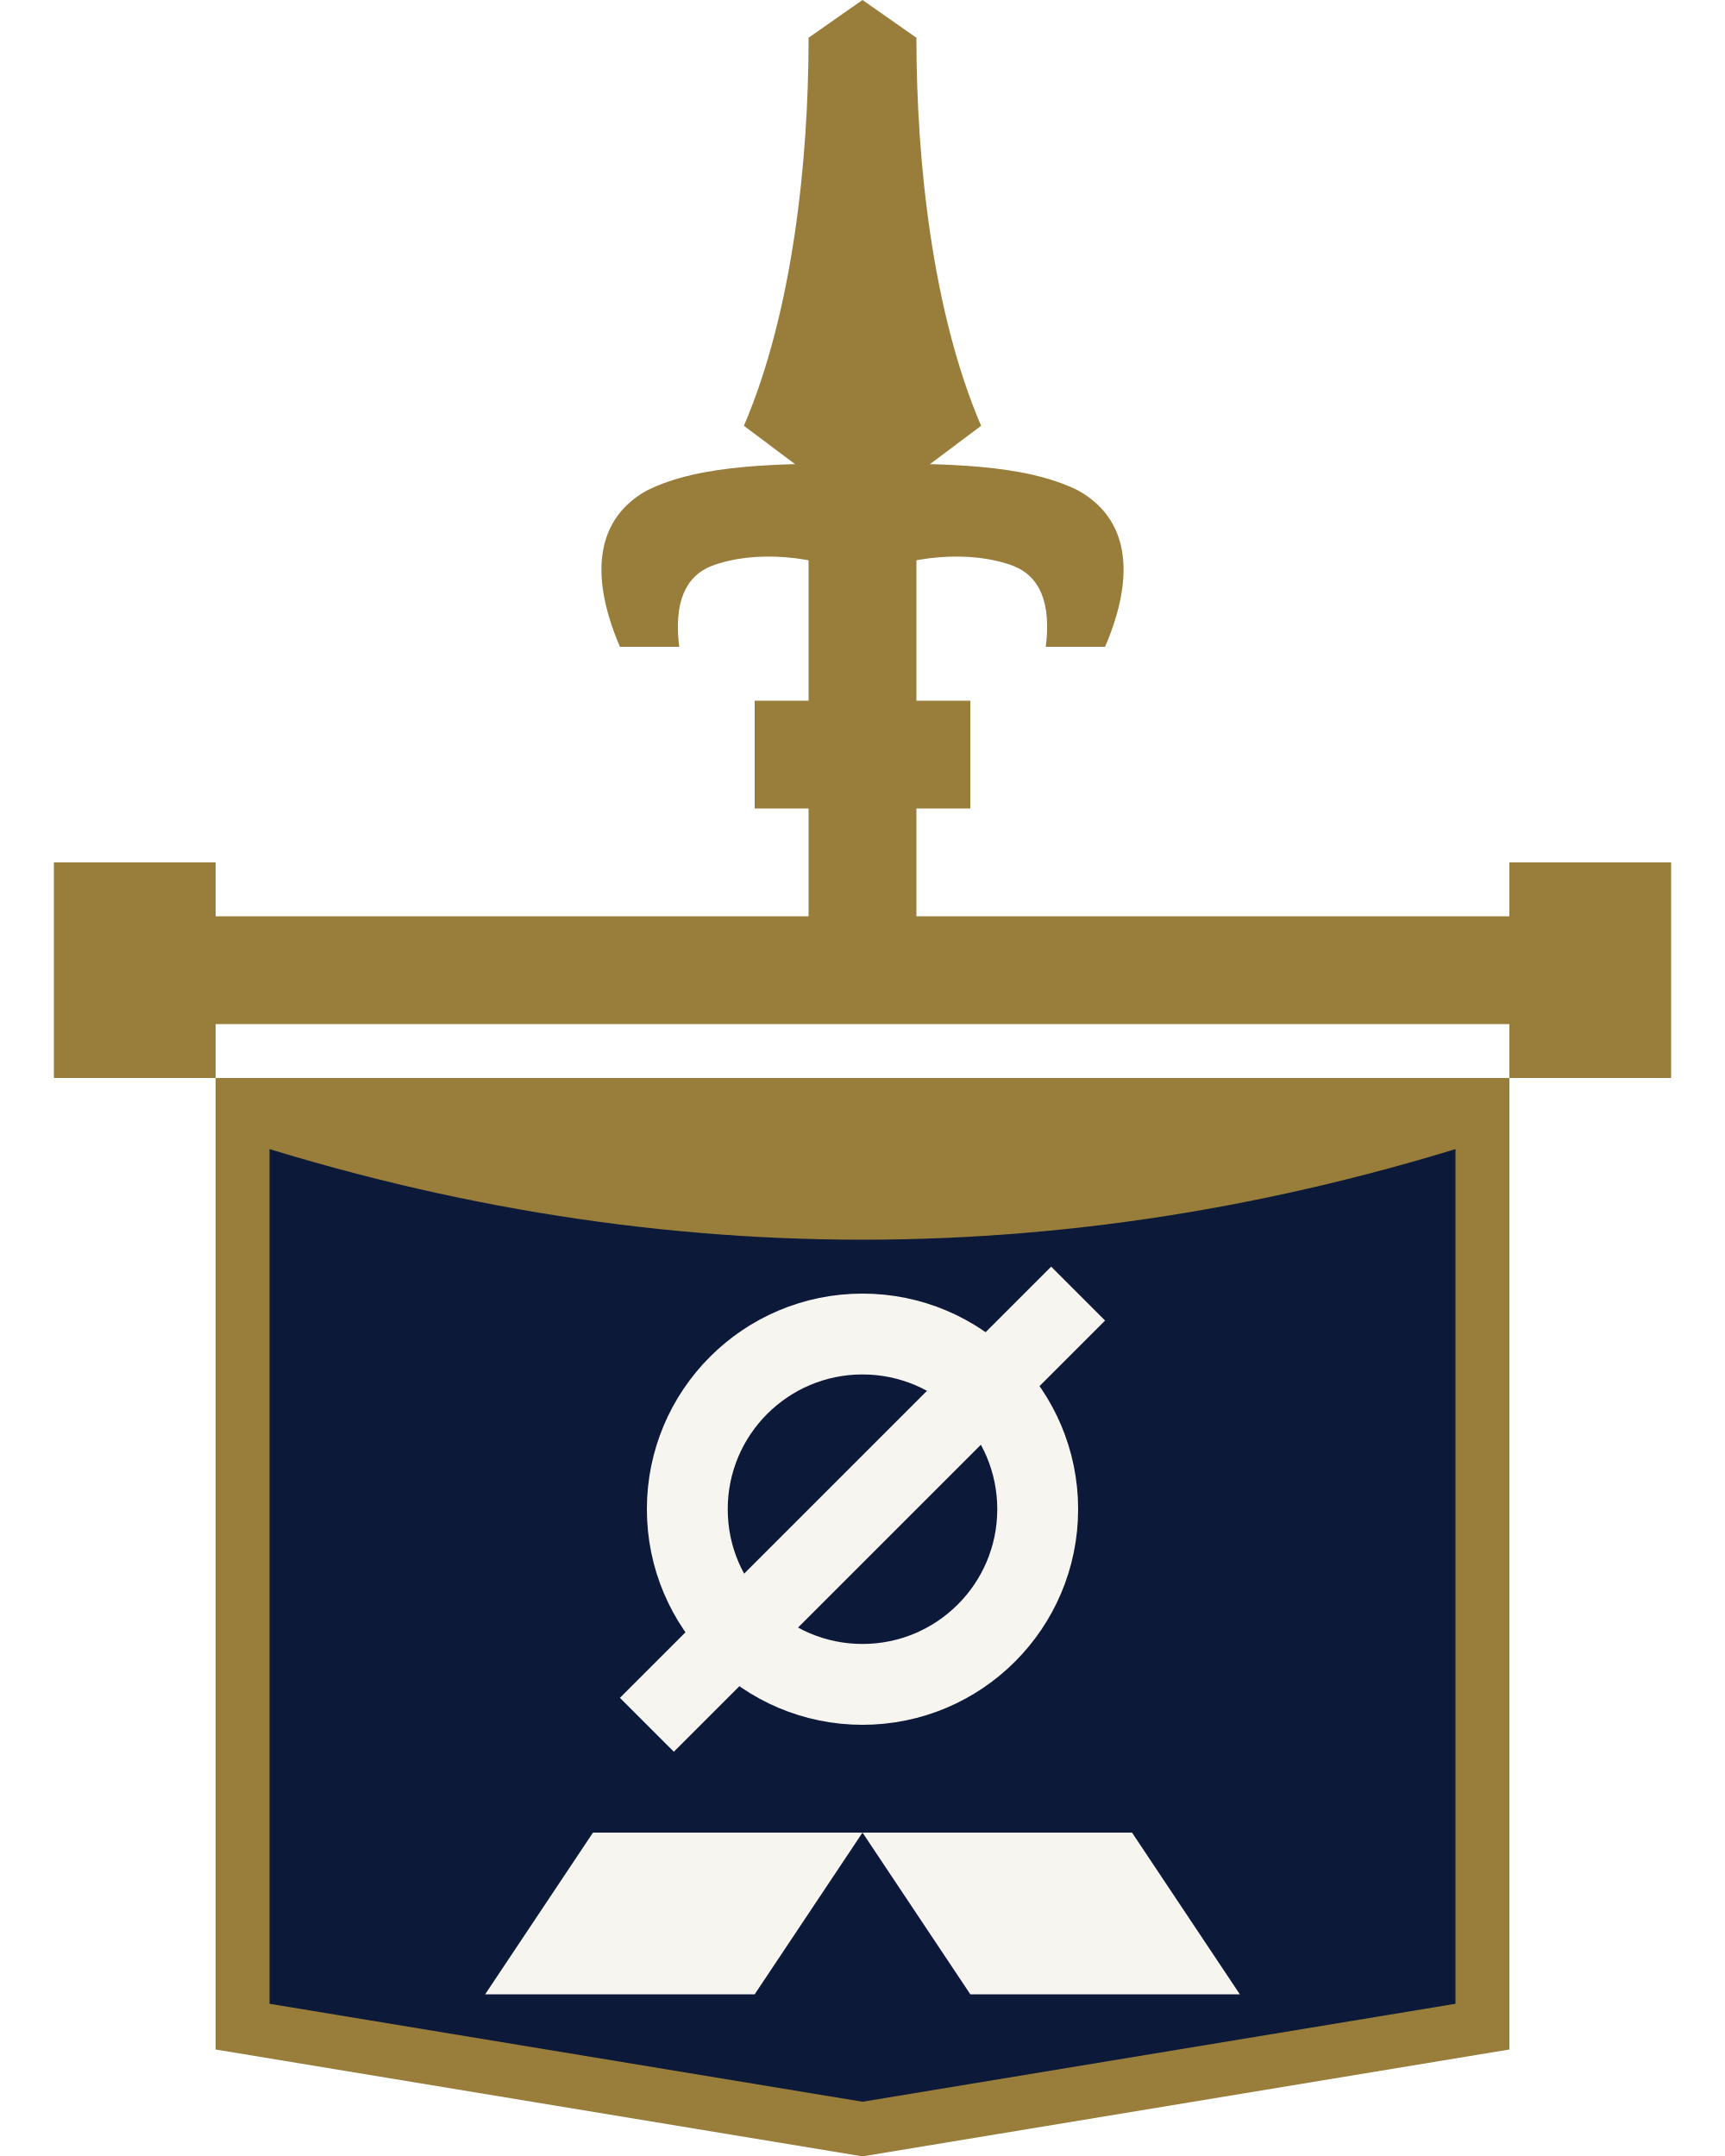
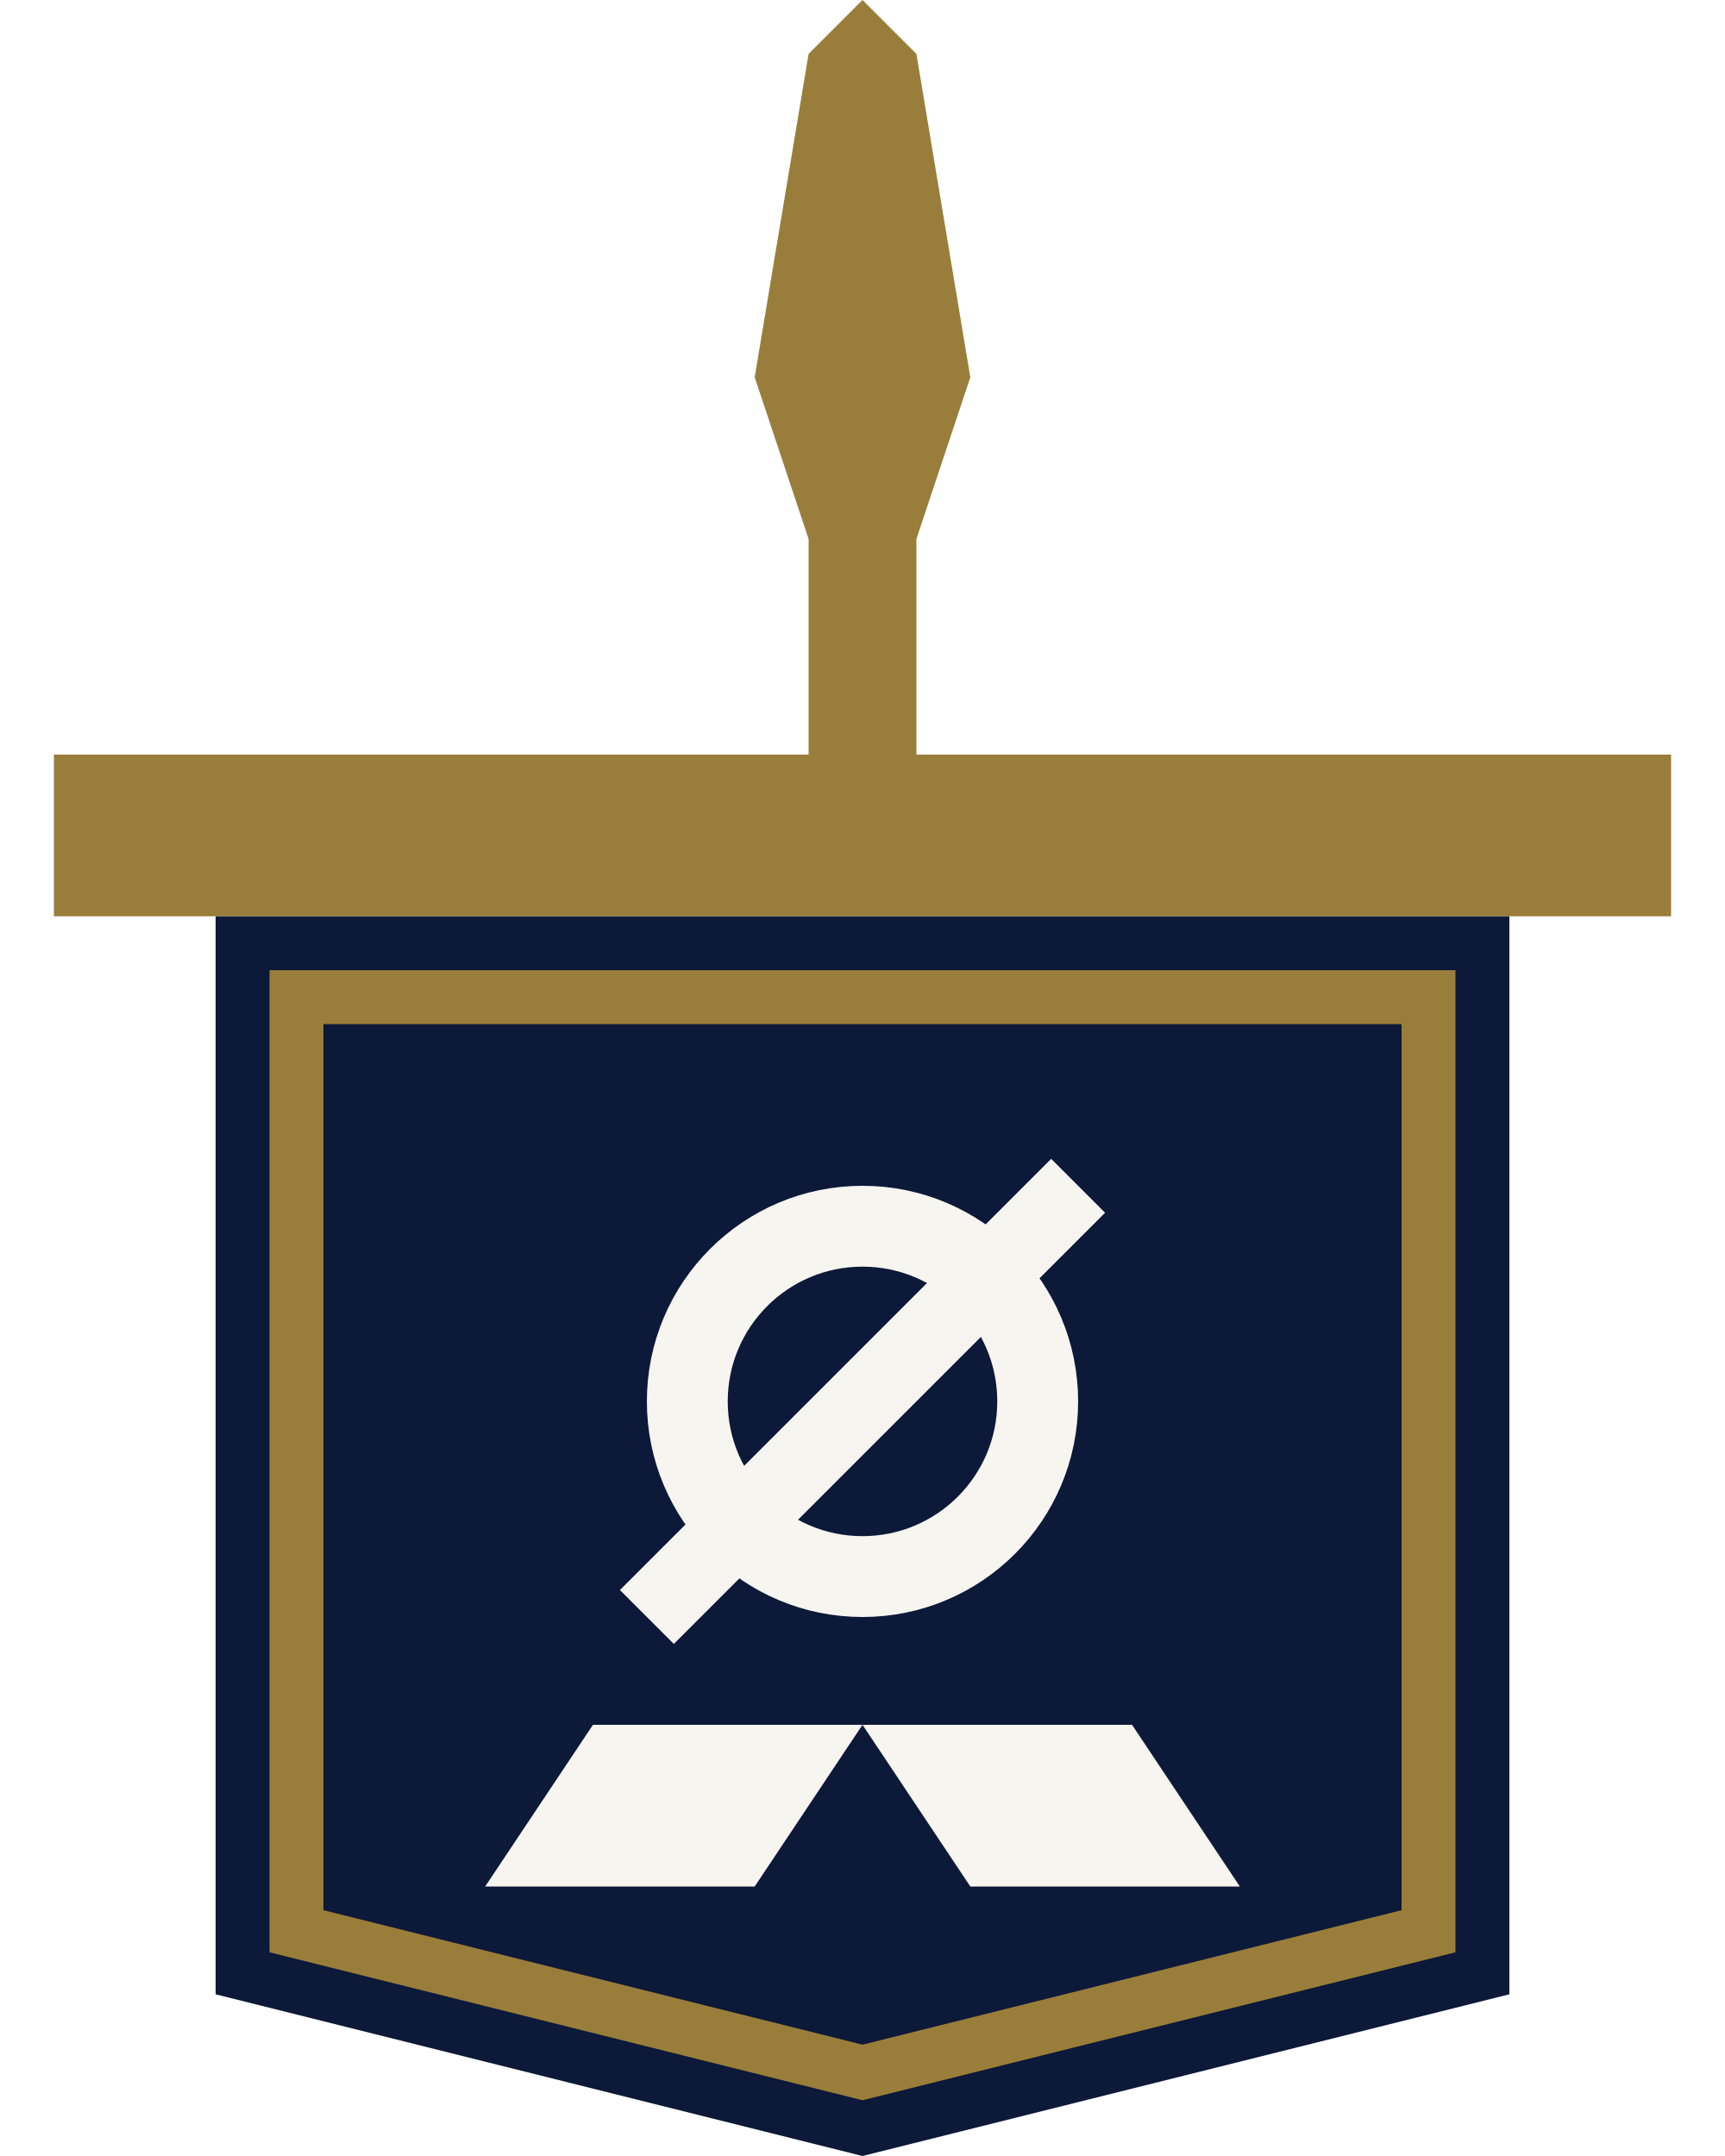
<svg xmlns="http://www.w3.org/2000/svg" viewBox="0 0 32 40">
  <g data-part="spear" fill="#997D3A">
-     <path d="M16 0 L17 0.7 C17 3 17.3 5.8 18.2 7.9 L17 8.8 H15 L13.8 7.9 C14.7 5.8 15 3 15 0.7 Z" />
-     <rect x="15" y="8" width="2" height="10" />
-     <path d="M16 8.6 C14.5 8.6 13 8.6 12 9.1 C11.1 9.6 10.9 10.6 11.5 12 H12.6 C12.5 11.2 12.7 10.7 13.2 10.5 C14 10.2 15.1 10.3 16 10.7 C16.9 10.3 18 10.2 18.8 10.5 C19.3 10.7 19.5 11.2 19.4 12 H20.5 C21.1 10.6 20.9 9.6 20 9.1 C19 8.6 17.5 8.6 16 8.6 Z" />
-     <rect x="14" y="13" width="4" height="2" />
+     <path d="M16 0 L17 1 L18 7 L17 10 H15 L14 7 L15 1 Z" />
+     <rect x="15" y="10" width="2" height="4" />
  </g>
+   <rect data-part="bar" x="1" y="14" width="30" height="3" fill="#997D3A" />
  <g data-part="banner">
-     <path d="M4.5 20.5 H27.5 V37.6 L16 39.5 L4.5 37.6 Z" fill="#0C1938" stroke="#997D3A" stroke-linejoin="miter" />
-   </g>
-   <g data-part="drape">
-     <path d="M4 20 H28 V21 Q16 25 4 21 Z" fill="#997D3A" />
-   </g>
-   <g data-part="bar" fill="#997D3A">
-     <rect x="4" y="17" width="24" height="2" />
-     <rect x="1" y="16" width="3" height="4" />
-     <rect x="28" y="16" width="3" height="4" />
+     <path d="M4 17 H28 V37 L16 40 L4 37 Z" fill="#0C1938" />
+     <path d="M5.5 18.5 H26.5 V35.83 L16 38.45 L5.5 35.83 Z" fill="none" stroke="#997D3A" stroke-linejoin="miter" />
  </g>
  <g data-part="emblem">
    <g fill="#F7F5F0">
-       <path d="M16 34 H11 L9 37 H14 Z" />
-       <path d="M16 34 H21 L23 37 H18 Z" />
+       <path d="M16 32 H11 L9 35 H14 Z" />
+       <path d="M16 32 H21 L23 35 H18 Z" />
    </g>
-     <circle cx="16" cy="28" r="3.25" fill="none" stroke="#F7F5F0" stroke-width="1.5" />
-     <path d="M11.5 31.5 L19.5 23.5 L20.5 24.5 L12.5 32.5 Z" fill="#F7F5F0" />
+     <circle cx="16" cy="26" r="3.25" fill="none" stroke="#F7F5F0" stroke-width="1.5" />
+     <path d="M11.5 29.5 L19.5 21.5 L20.5 22.5 L12.5 30.5 Z" fill="#F7F5F0" />
  </g>
</svg>
